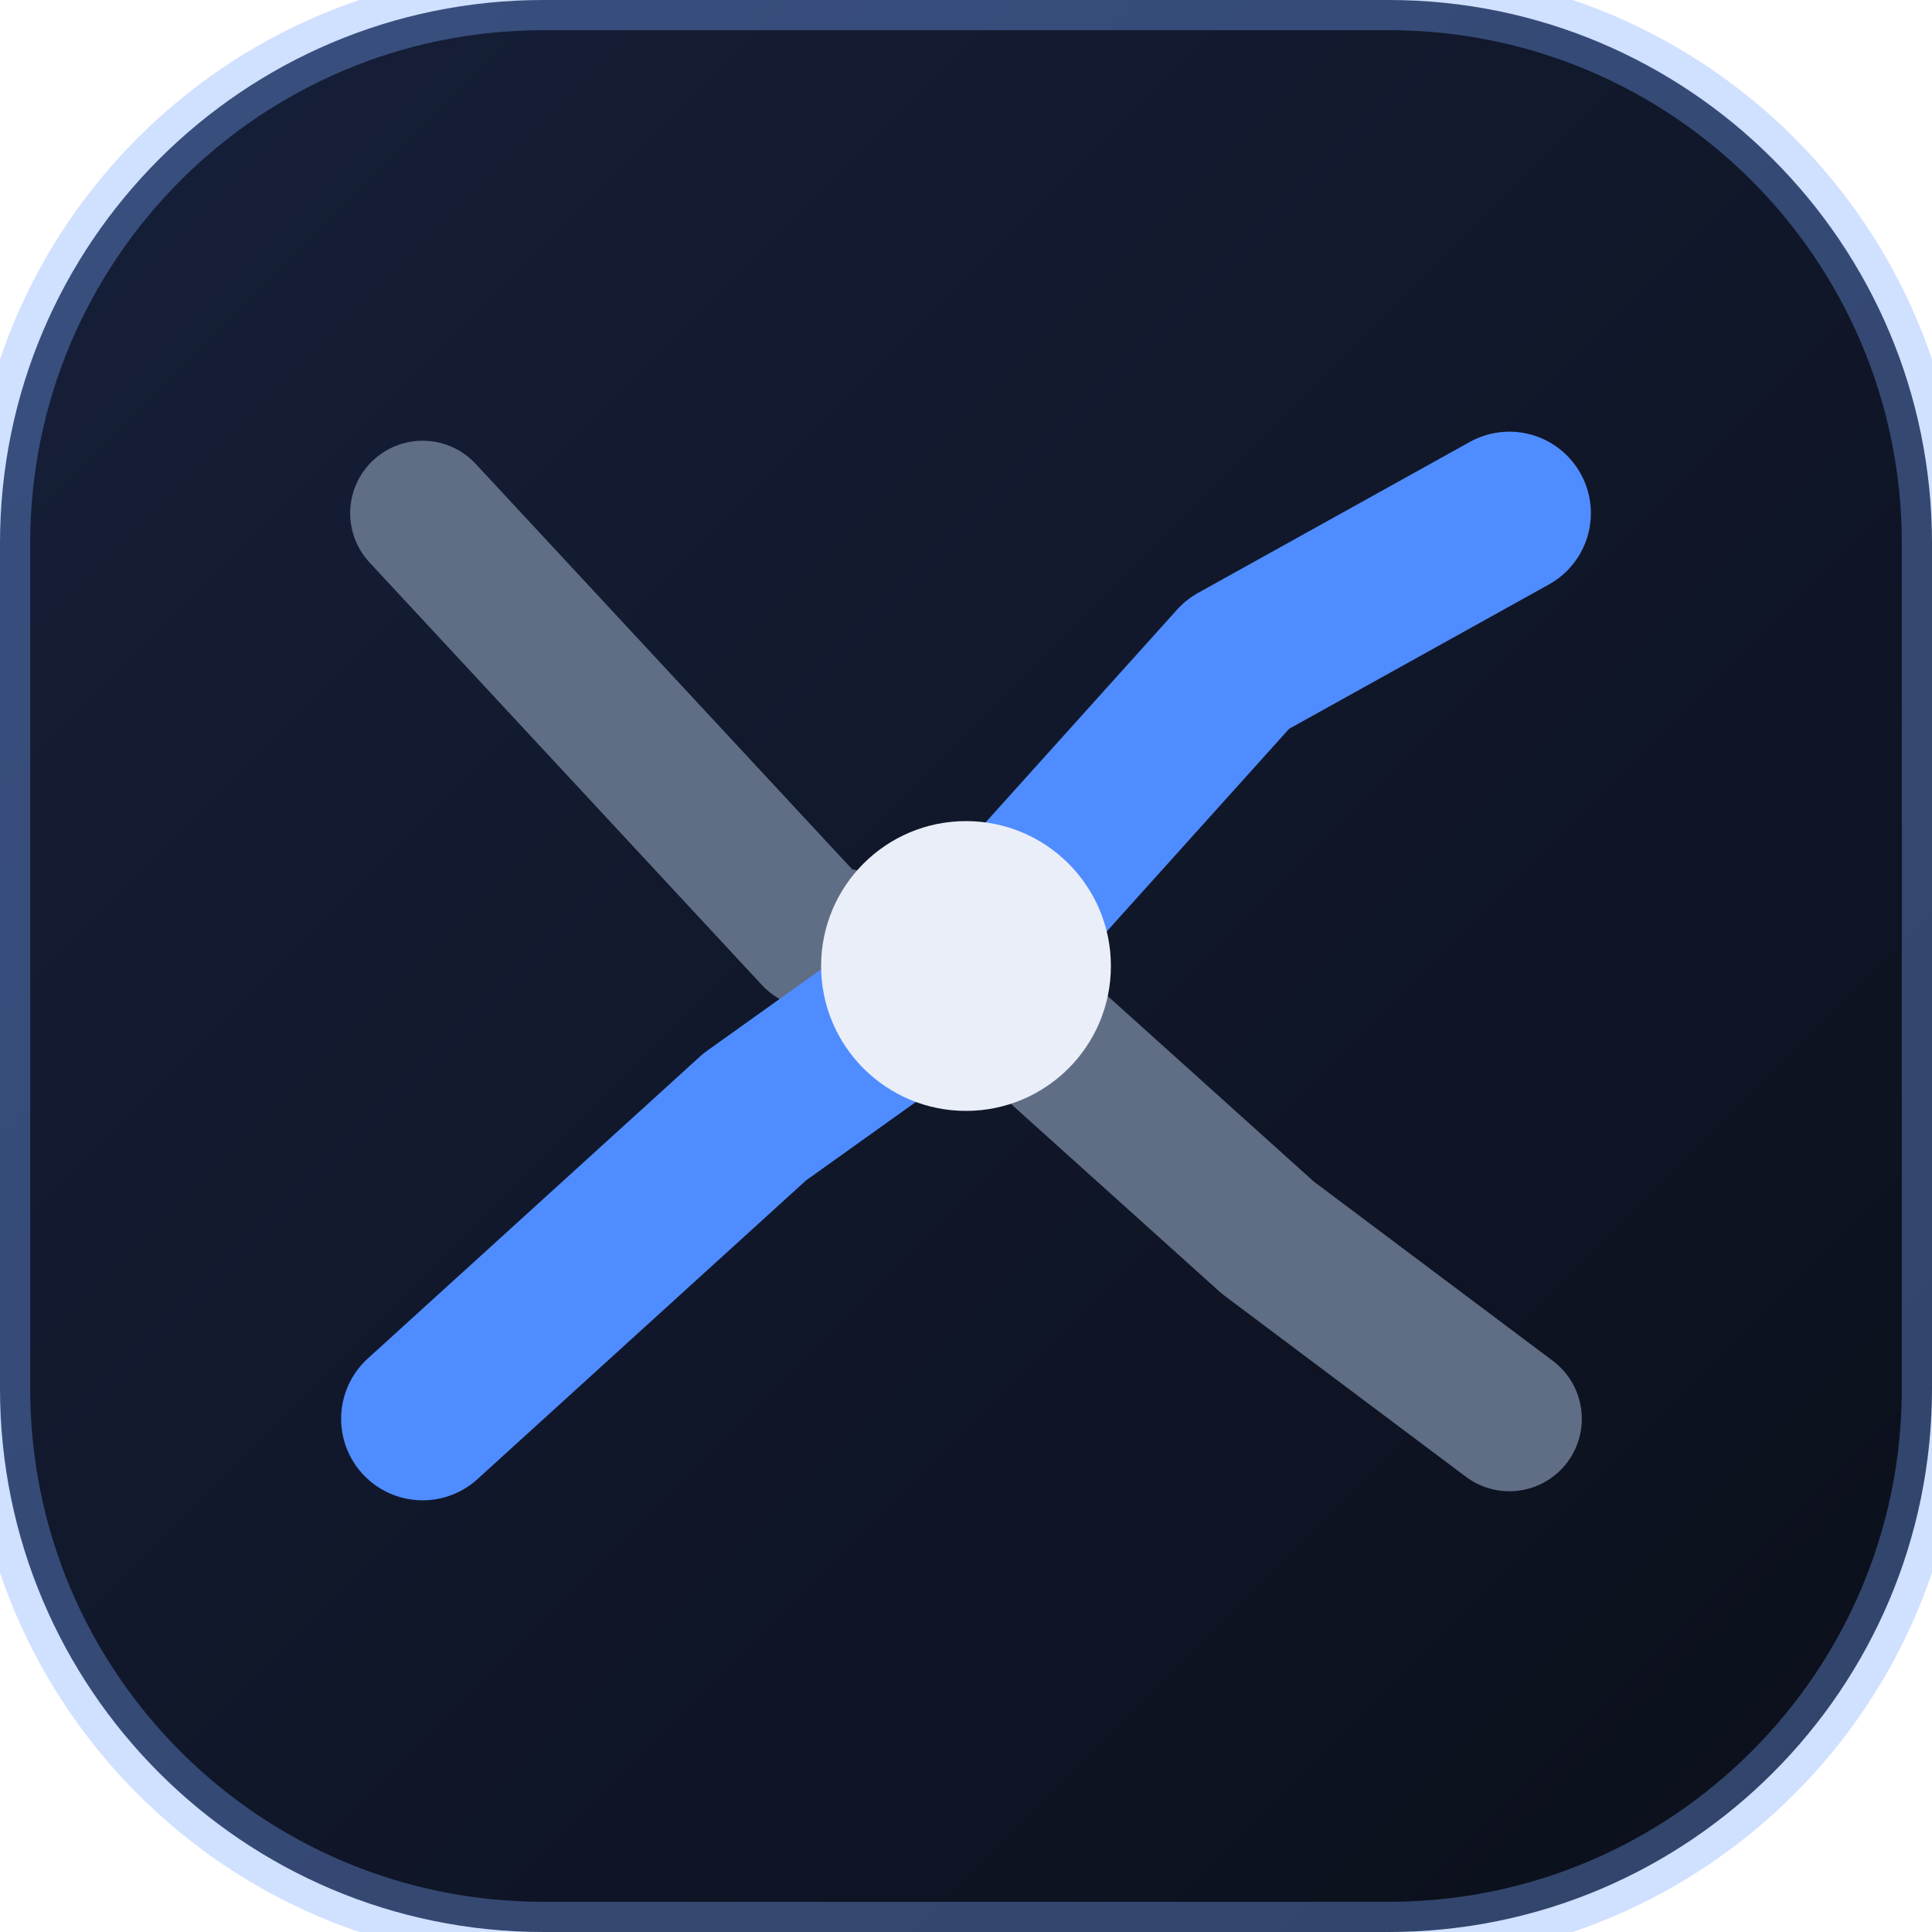
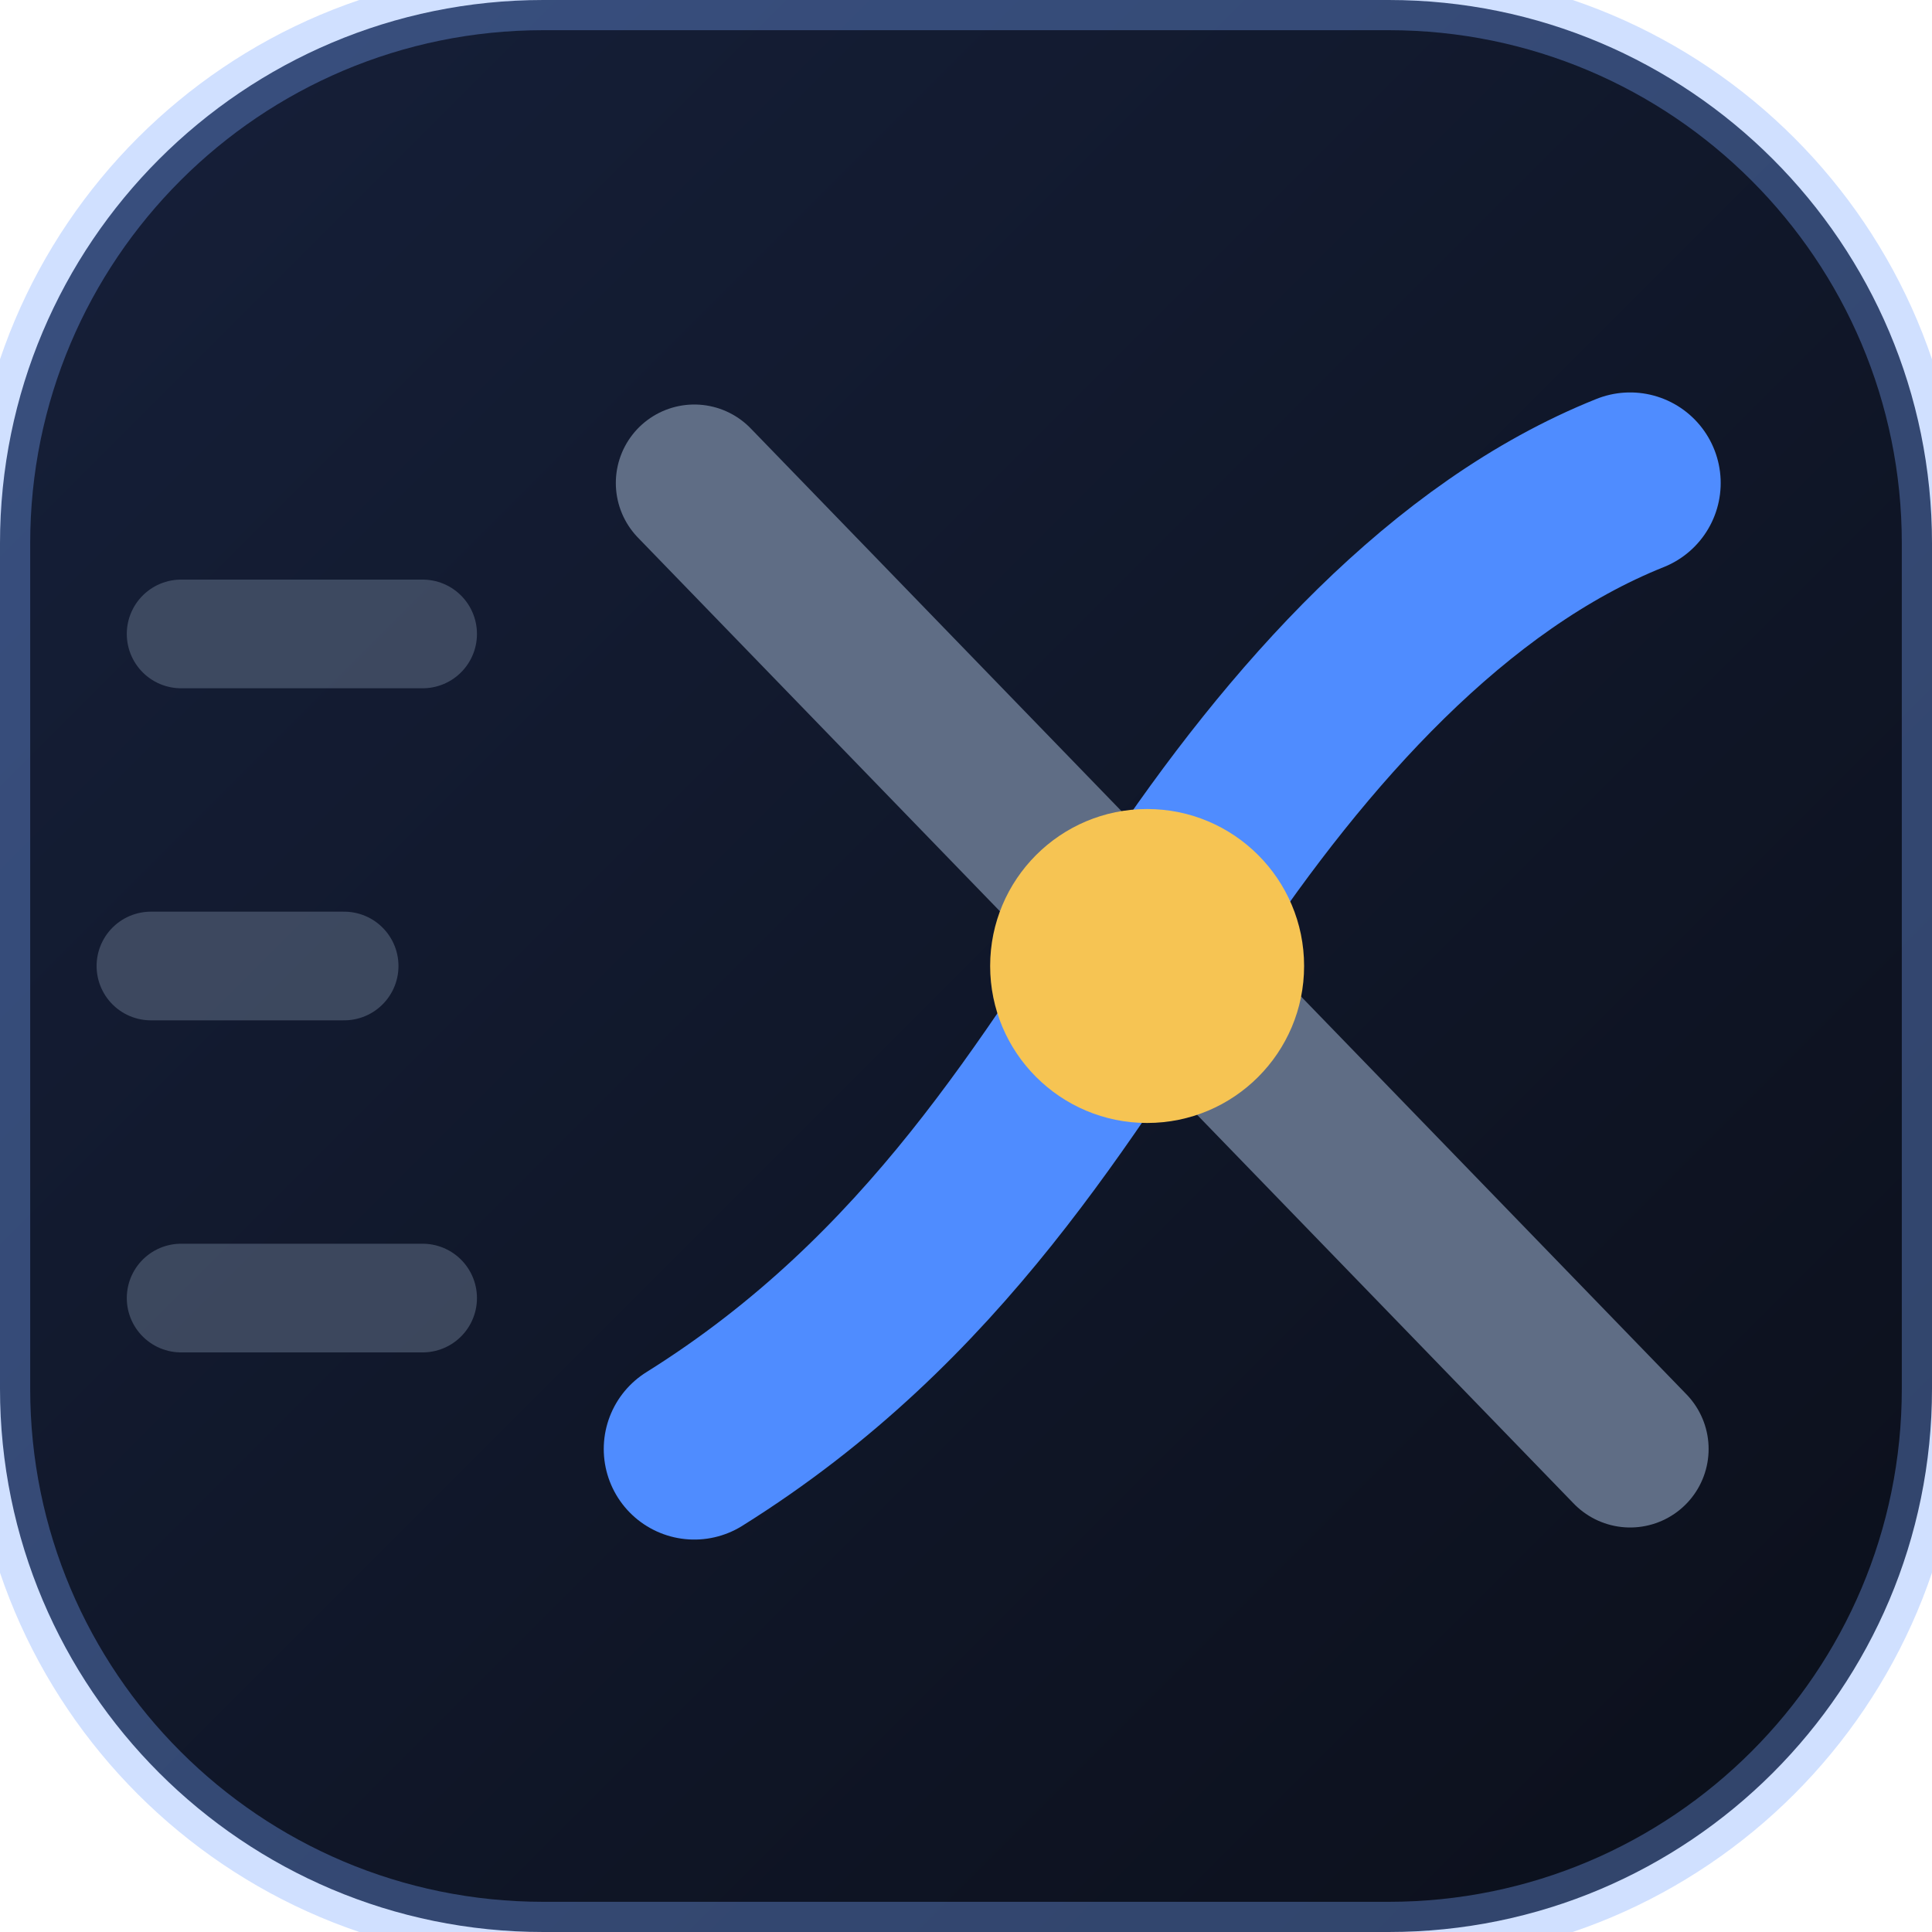
<svg xmlns="http://www.w3.org/2000/svg" viewBox="0 0 32 32">
  <defs>
    <linearGradient id="tile" x1="0" y1="0" x2="1" y2="1">
      <stop offset="0%" stop-color="#16203a" />
      <stop offset="100%" stop-color="#0b0f1a" />
    </linearGradient>
  </defs>
  <rect width="32" height="32" rx="9" fill="url(#tile)" stroke="rgba(122,167,255,0.35)" stroke-width="1" />
-   <path d="M7 8.5l6.5 7L16 16l5 4.5 4 3" stroke="#5f6d85" stroke-width="2.4" stroke-linecap="round" stroke-linejoin="round" fill="none" />
-   <path d="M7 23.5l5.5-5L16 16l4.5-5L25 8.5" stroke="#4f8cff" stroke-width="2.7" stroke-linecap="round" stroke-linejoin="round" fill="none" />
-   <circle cx="16" cy="16" r="2.4" fill="#e9eef8" />
+   <path d="M3 10.5h4M2.5 16h3.2M3 21.5h4" stroke="#5f6d85" stroke-width="1.8" stroke-linecap="round" opacity="0.55" fill="none" />
+   <path d="M11.5 8L27 24" stroke="#5f6d85" stroke-width="2.6" stroke-linecap="round" fill="none" />
+   <path d="M11.5 24C15.5 21.5 17.5 18 19.5 15S24 9.2 27 8" stroke="#4f8cff" stroke-width="3" stroke-linecap="round" fill="none" />
+   <circle cx="19" cy="16" r="2.6" fill="#f6c453" />
</svg>
